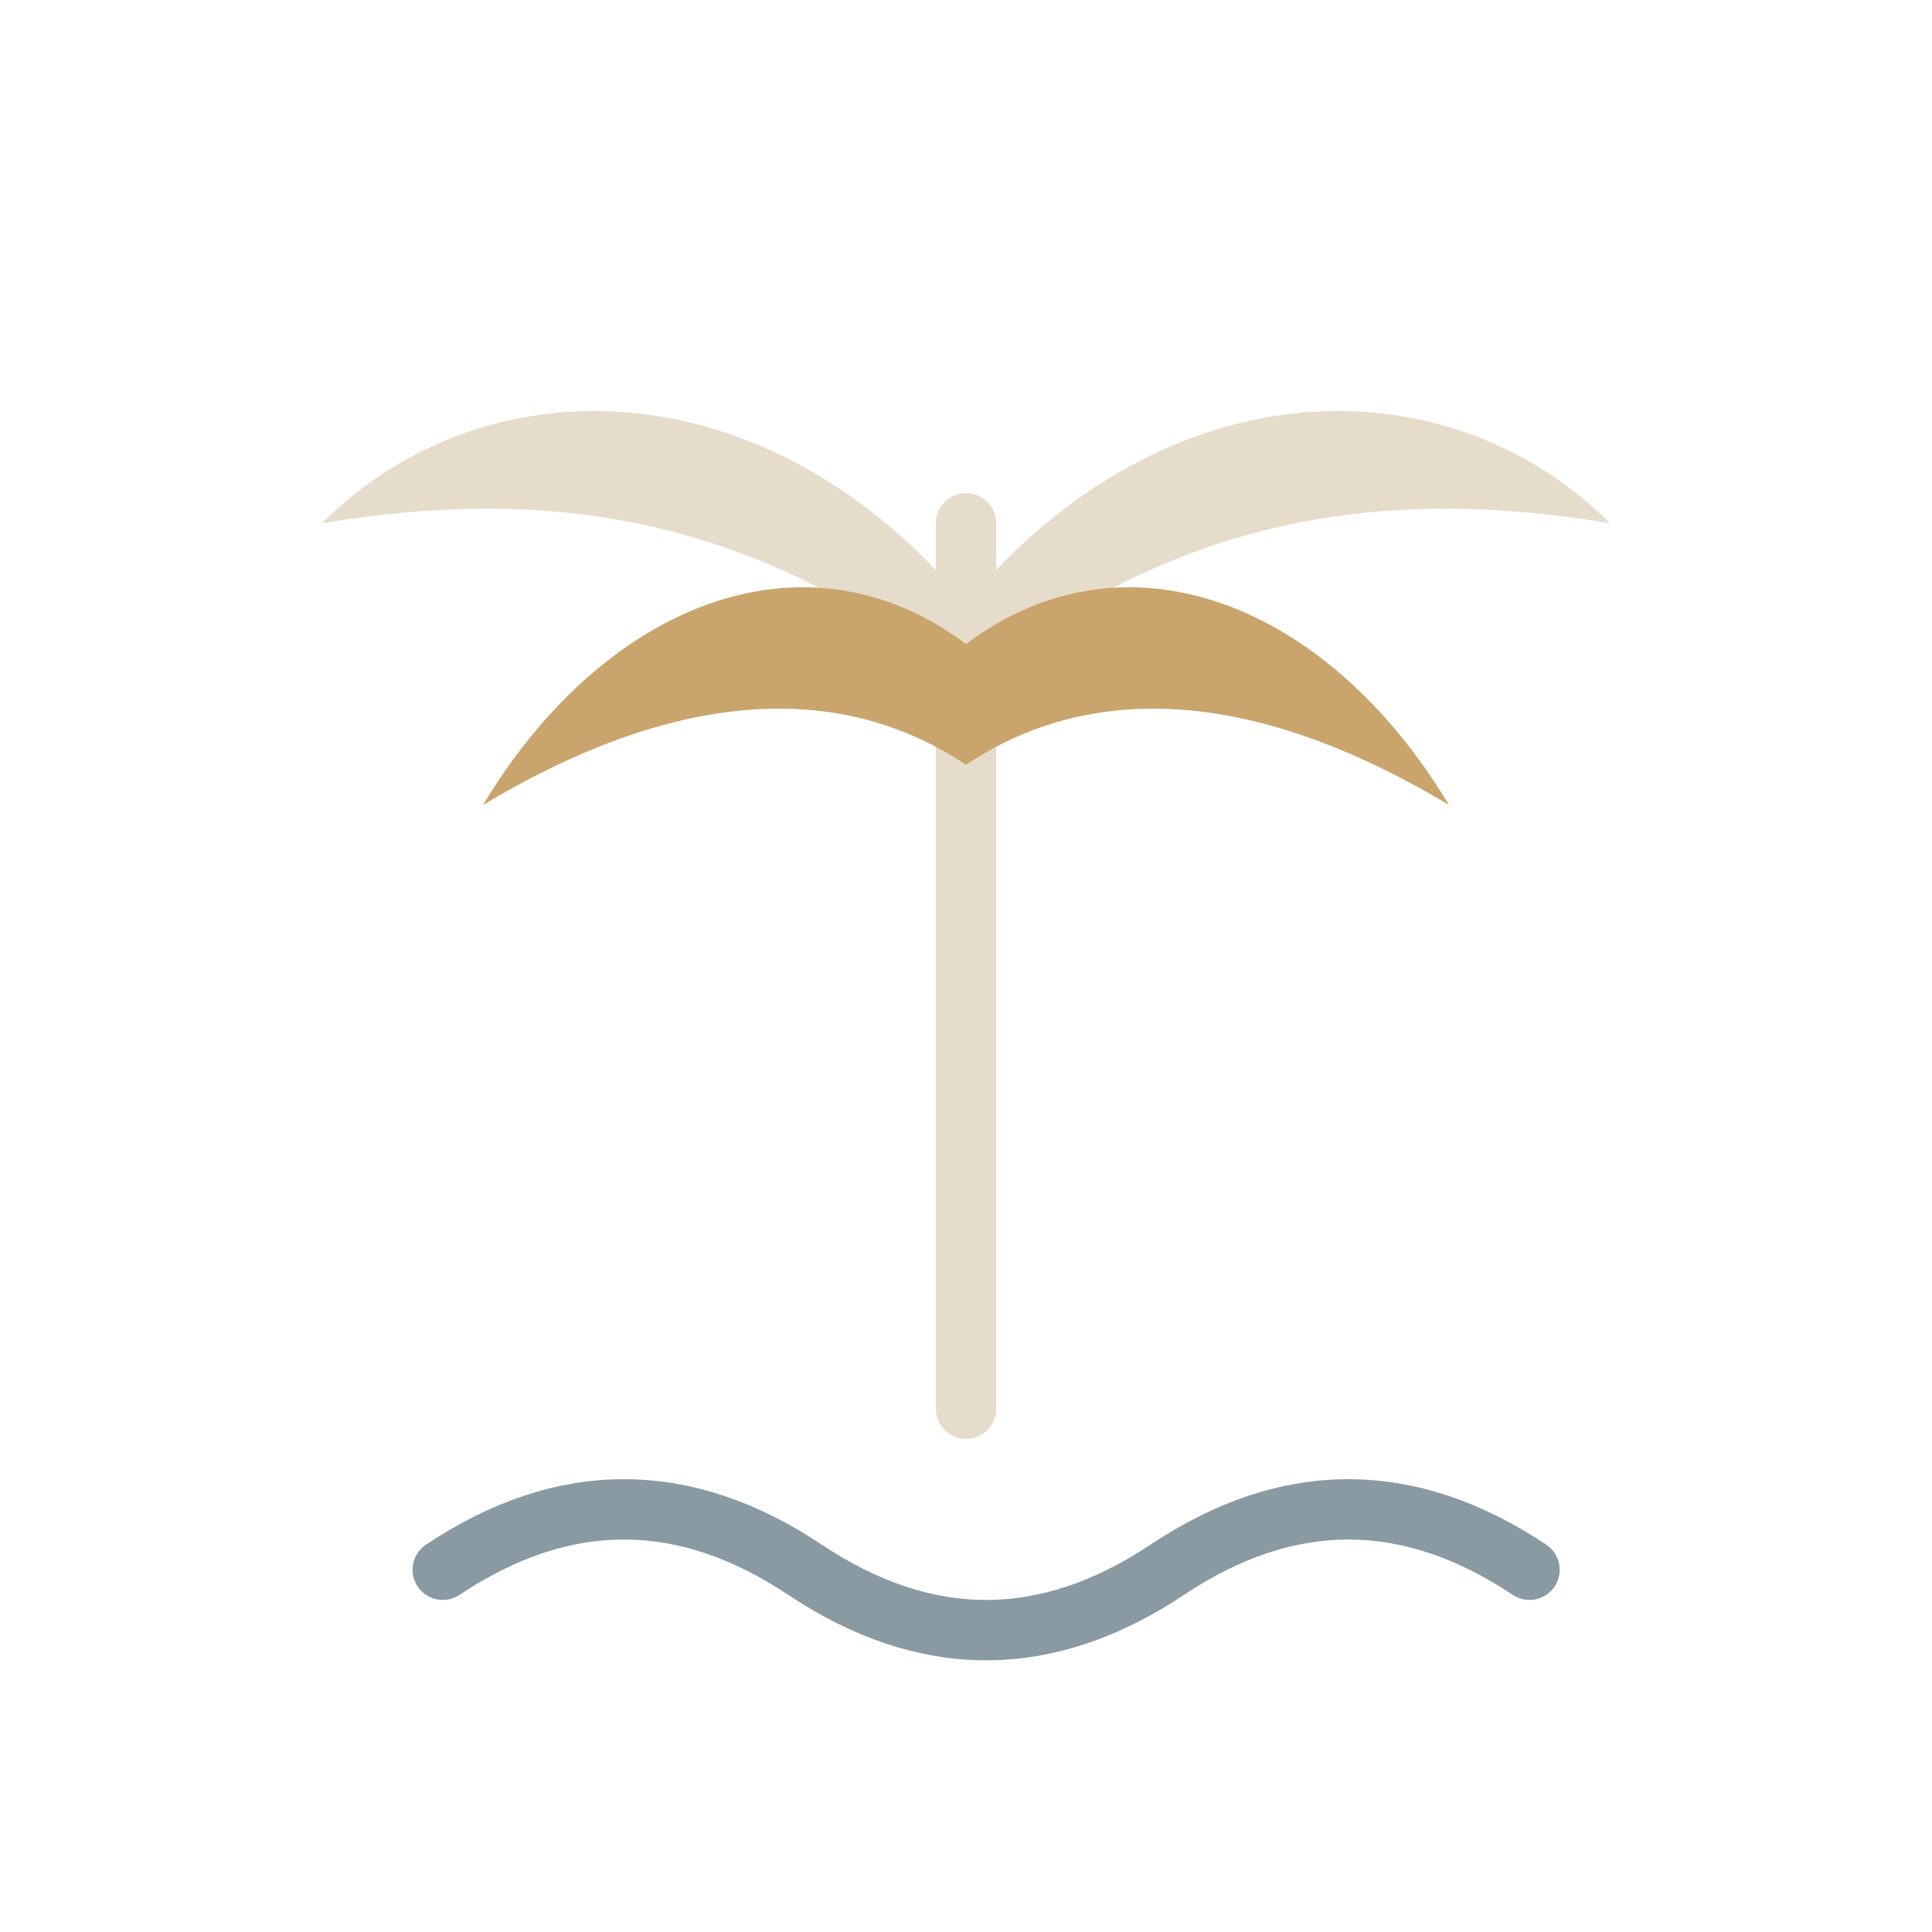
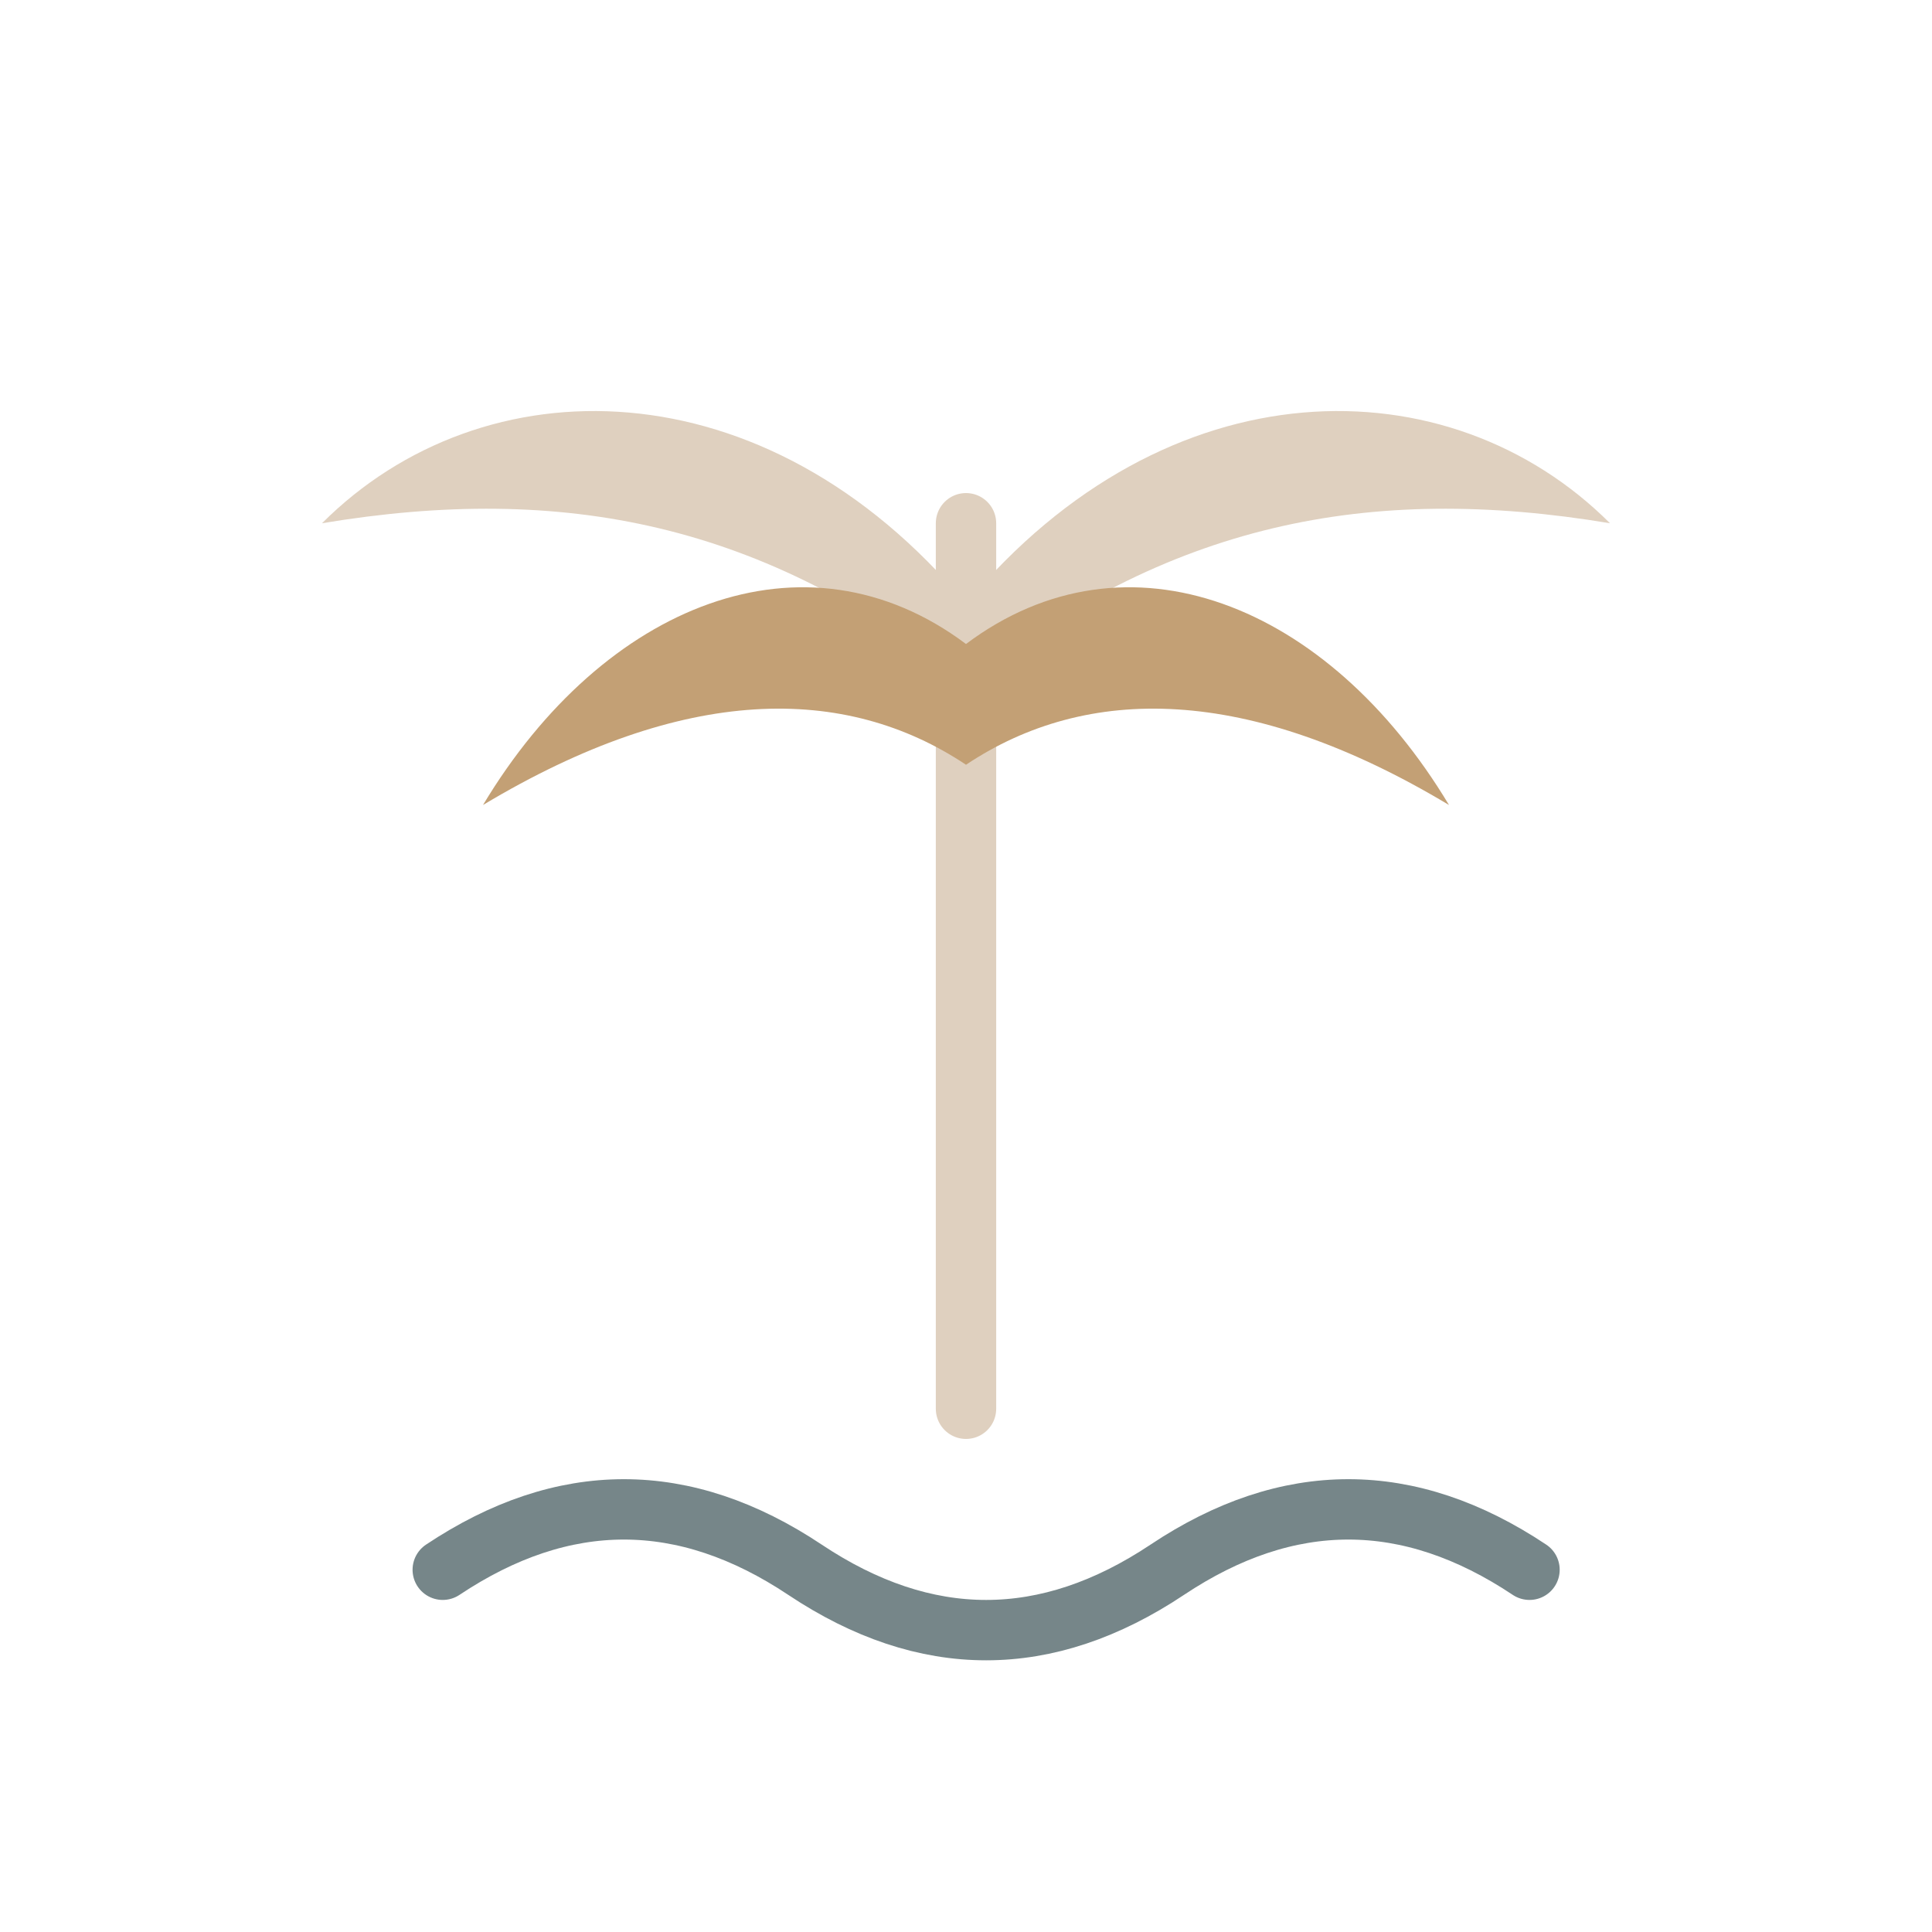
<svg xmlns="http://www.w3.org/2000/svg" viewBox="0 0 96 96" fill="none" role="img" aria-label="Oasis Pachacámac">
-   <path d="M48 70C48 50 48 38 48 26" stroke="#E6DCCB" stroke-width="3" stroke-linecap="round" />
-   <path d="M48 30C38 18 24 18 16 26c12-2 22 0 32 8Z" fill="#E6DCCB" />
-   <path d="M48 30c10-12 24-12 32-4-12-2-22 0-32 8Z" fill="#E6DCCB" />
-   <path d="M48 32c-8-6-18-2-24 8 10-6 18-6 24-2Z" fill="#C9A46C" />
-   <path d="M48 32c8-6 18-2 24 8-10-6-18-6-24-2Z" fill="#C9A46C" />
-   <path d="M22 78q9-6 18 0t18 0 18 0" stroke="#8A9AA3" stroke-width="3" stroke-linecap="round" />
+   <path d="M48 70C48 50 48 38 48 26" stroke="#DFD0BF" stroke-width="3" stroke-linecap="round" />
+   <path d="M48 30C38 18 24 18 16 26c12-2 22 0 32 8Z" fill="#DFD0BF" />
+   <path d="M48 30c10-12 24-12 32-4-12-2-22 0-32 8Z" fill="#DFD0BF" />
+   <path d="M48 32c-8-6-18-2-24 8 10-6 18-6 24-2Z" fill="#C3A075" />
+   <path d="M48 32c8-6 18-2 24 8-10-6-18-6-24-2Z" fill="#C3A075" />
+   <path d="M22 78q9-6 18 0t18 0 18 0" stroke="#768689" stroke-width="3" stroke-linecap="round" />
</svg>
